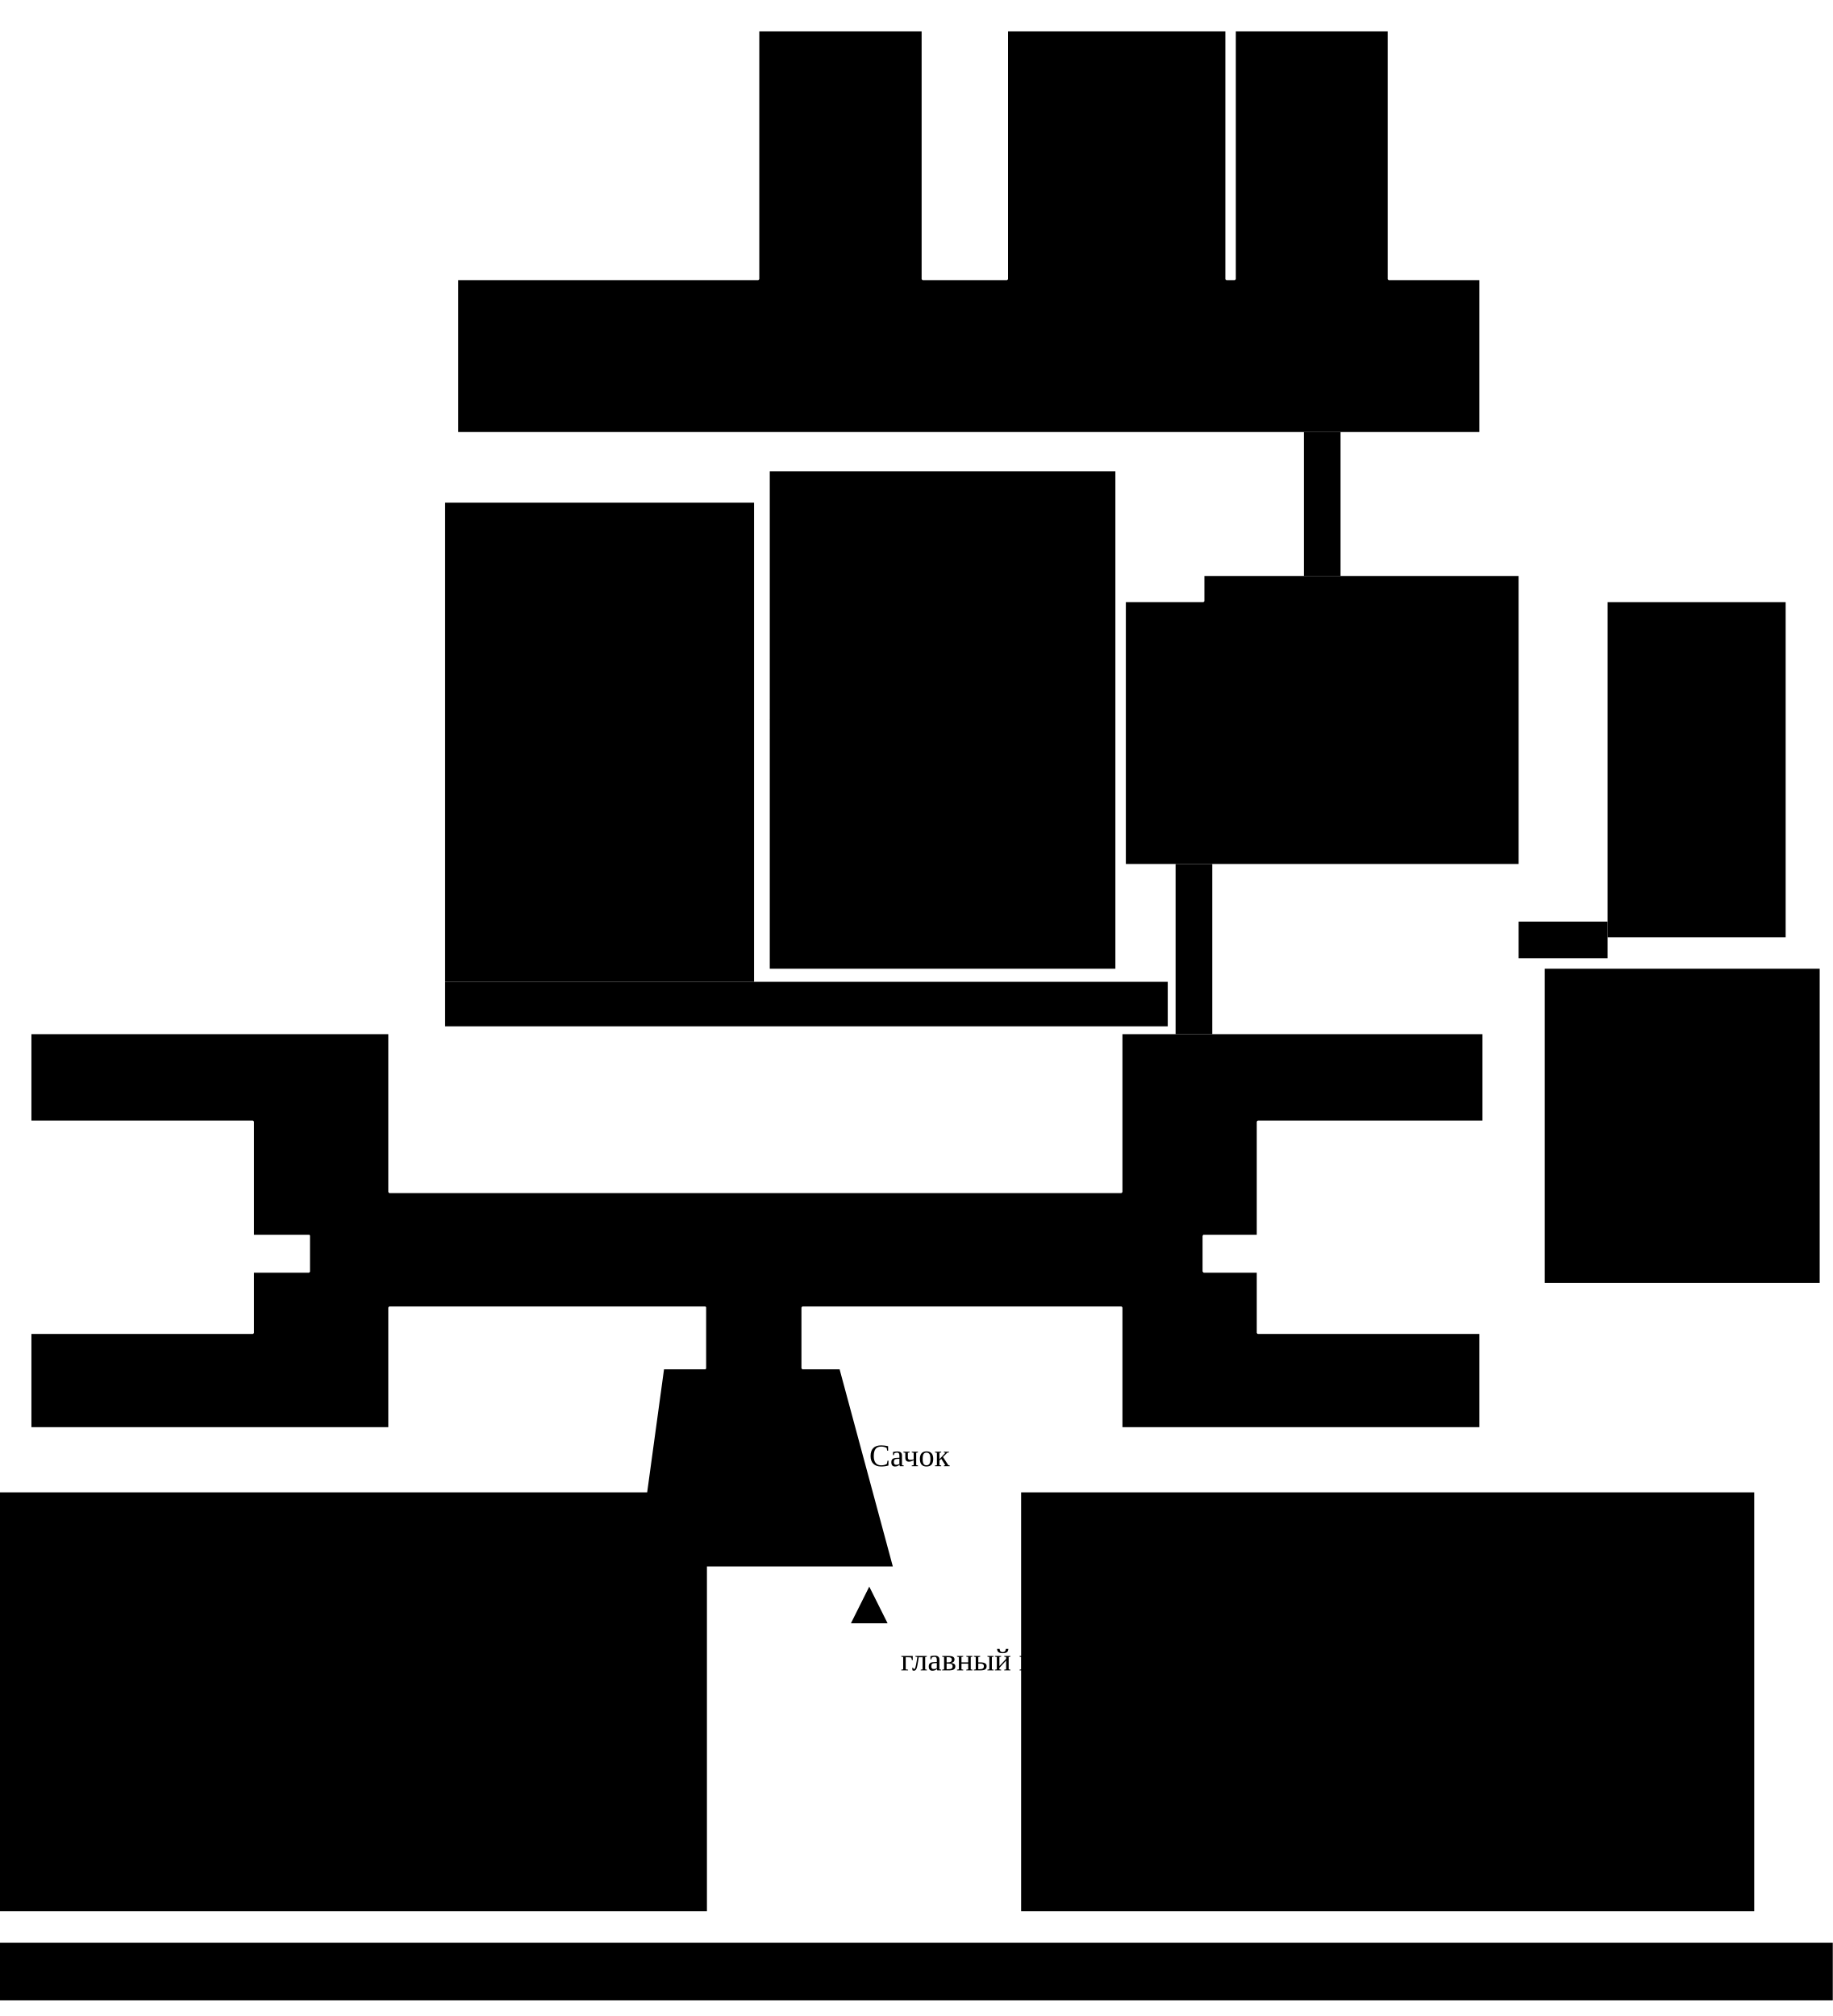
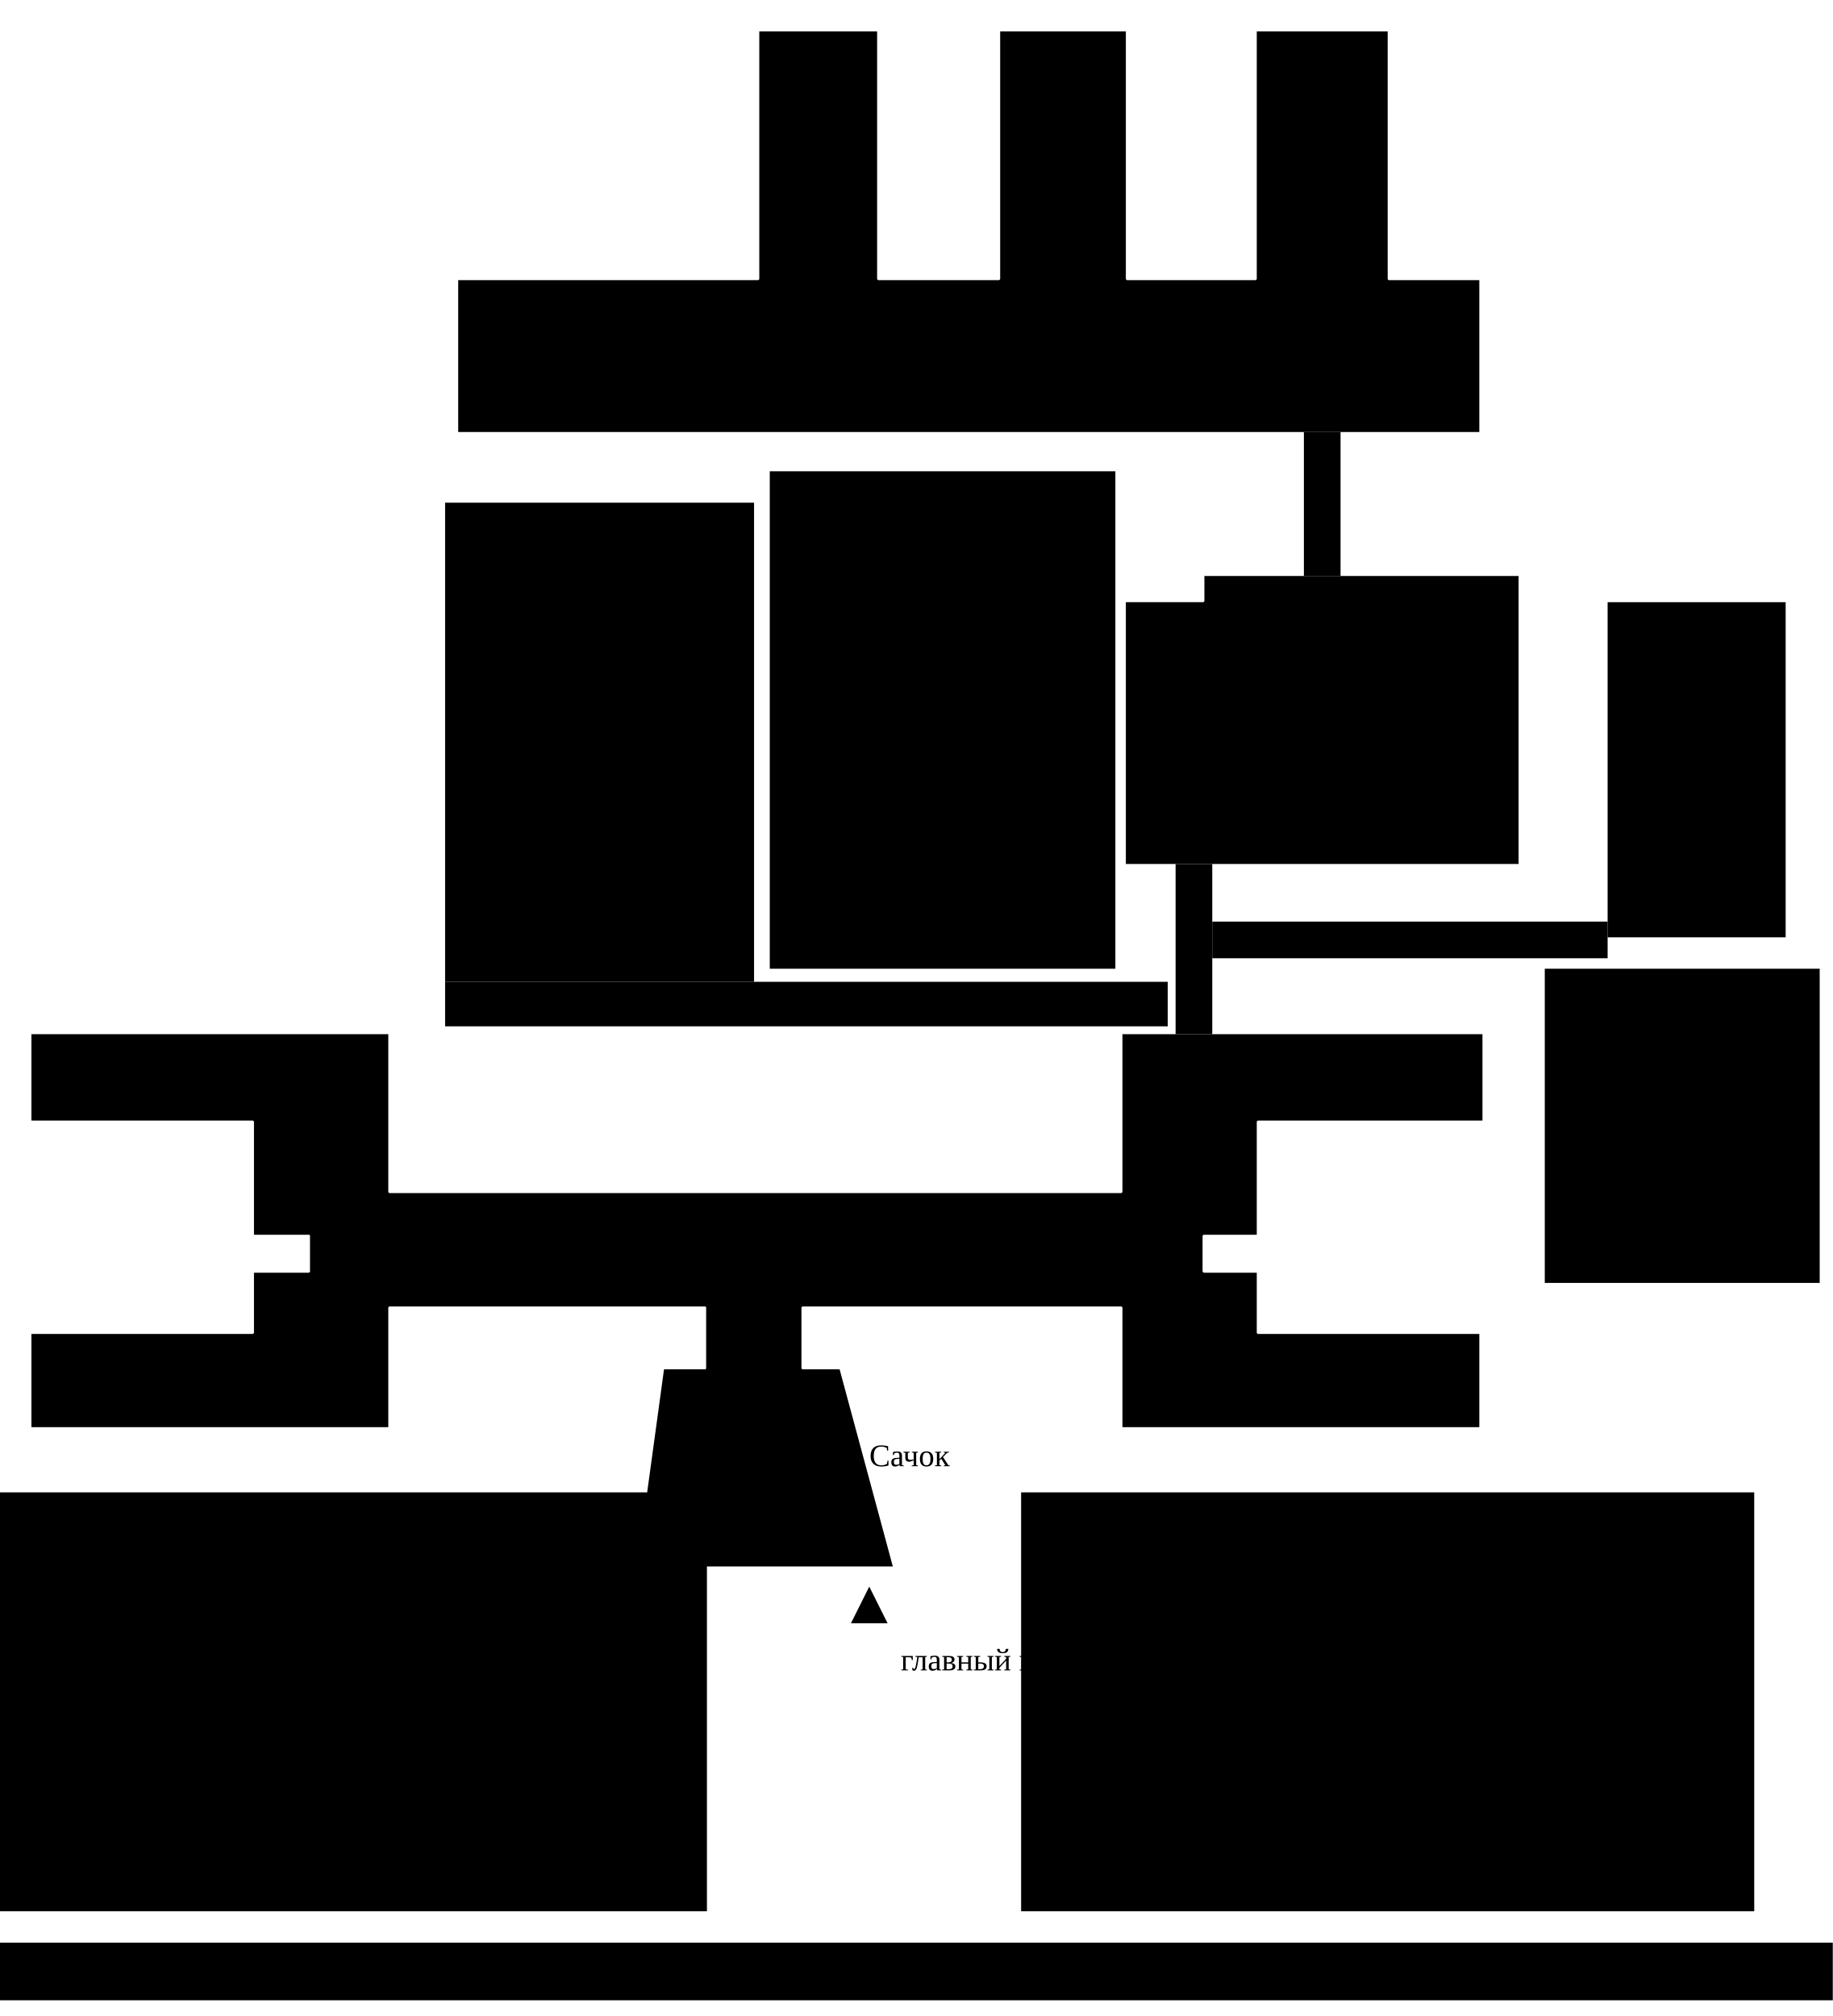
<svg xmlns="http://www.w3.org/2000/svg" viewBox="330 70 700 770" class="campus-svg">
  <rect class="road" x="300.0" y="812.0" width="730.0" height="22.0" />
  <text class="road-lbl" x="665" y="823">Ленинский проспект</text>
  <rect class="parking" x="500.0" y="262.0" width="118.0" height="183.0" />
  <rect class="parking" x="500.0" y="445.0" width="276.0" height="17.0" />
  <path class="stall" d="M510 270V300M510 318V348M510 366V396M510 410V438M519 270V300M519 318V348M519 366V396M519 410V438M528 270V300M528 318V348M528 366V396M528 410V438M537 270V300M537 318V348M537 366V396M537 410V438M546 270V300M546 318V348M546 366V396M546 410V438M555 270V300M555 318V348M555 366V396M555 410V438M564 270V300M564 318V348M564 366V396M564 410V438M573 270V300M573 318V348M573 366V396M573 410V438M582 270V300M582 318V348M582 366V396M582 410V438M591 270V300M591 318V348M591 366V396M591 410V438M600 270V300M600 318V348M600 366V396M600 410V438M609 270V300M609 318V348M609 366V396M609 410V438" />
  <rect class="garden" x="624.0" y="250.0" width="132.0" height="190.0" />
  <rect class="garden" x="330.0" y="640.0" width="270.0" height="160.0" />
  <rect class="garden" x="720.0" y="640.0" width="280.0" height="160.0" />
  <rect class="garden" x="920.0" y="440.0" width="105.0" height="120.0" />
  <circle class="tree" cx="640" cy="270" r="7" />
  <circle class="tree" cx="735" cy="275" r="7" />
  <circle class="tree" cx="650" cy="320" r="7" />
  <circle class="tree" cx="720" cy="330" r="7" />
  <circle class="tree" cx="660" cy="370" r="7" />
  <circle class="tree" cx="742" cy="380" r="7" />
  <circle class="tree" cx="635" cy="425" r="7" />
  <circle class="tree" cx="705" cy="420" r="7" />
  <circle class="tree" cx="360" cy="700" r="7" />
  <circle class="tree" cx="420" cy="740" r="7" />
  <circle class="tree" cx="520" cy="720" r="7" />
  <circle class="tree" cx="575" cy="770" r="7" />
  <circle class="tree" cx="780" cy="700" r="7" />
  <circle class="tree" cx="850" cy="760" r="7" />
  <circle class="tree" cx="930" cy="690" r="7" />
  <circle class="tree" cx="970" cy="760" r="7" />
  <circle class="tree" cx="955" cy="500" r="7" />
  <circle class="tree" cx="1000" cy="520" r="7" />
  <path class="walk" stroke-width="9" d="M662 700L662 808" />
  <path class="walk" stroke-width="3" d="M624 345L690 300L756 345" />
  <path class="walk" stroke-width="3" d="M690 250L690 440" />
  <path class="walk" stroke-width="3" d="M624 400L756 400" />
  <path class="walk" stroke-width="5" d="M910 470L1020 470" />
  <path class="walk" stroke-width="7" d="M500 250L895 250" />
-   <path class="bld" data-b="k2" fill-rule="evenodd" d="M505.0 177.0L505.0 177.0L505.0 235.0L505.0 235.0L505.0 235.0L895.0 235.0L895.0 235.0L895.0 235.0L895.0 177.0L895.0 177.0L895.0 177.0L860.6 177.0L860.5 177.0L860.5 177.0L860.4 177.0L860.4 177.0L860.3 176.9L860.3 176.9L860.2 176.9L860.2 176.8L860.1 176.8L860.1 176.7L860.1 176.7L860.0 176.6L860.0 176.6L860.0 176.5L860.0 176.5L860.0 176.4L860.0 82.0L860.0 82.0L860.0 82.0L802.0 82.0L802.0 82.0L802.0 82.0L802.0 176.4L802.0 176.5L802.0 176.5L802.0 176.6L802.0 176.6L801.9 176.7L801.9 176.7L801.9 176.8L801.8 176.8L801.8 176.9L801.7 176.9L801.7 176.9L801.6 177.0L801.6 177.0L801.5 177.0L801.5 177.0L801.4 177.0L798.6 177.0L798.5 177.0L798.5 177.0L798.4 177.0L798.4 177.0L798.3 176.9L798.3 176.9L798.2 176.9L798.2 176.8L798.1 176.8L798.1 176.7L798.1 176.7L798.0 176.6L798.0 176.6L798.0 176.5L798.0 176.5L798.0 176.4L798.0 82.0L798.0 82.0L798.0 82.0L715.0 82.0L715.0 82.0L715.0 82.0L715.0 176.4L715.0 176.5L715.0 176.5L715.0 176.6L715.0 176.6L714.9 176.7L714.9 176.7L714.9 176.8L714.8 176.8L714.8 176.9L714.7 176.9L714.7 176.9L714.6 177.0L714.6 177.0L714.5 177.0L714.5 177.0L714.4 177.0L682.6 177.0L682.5 177.0L682.5 177.0L682.4 177.0L682.4 177.0L682.3 176.9L682.3 176.9L682.2 176.9L682.2 176.8L682.1 176.8L682.1 176.7L682.1 176.7L682.0 176.6L682.0 176.6L682.0 176.5L682.0 176.5L682.0 176.4L682.0 82.0L682.0 82.0L682.0 82.0L620.0 82.0L620.0 82.0L620.0 82.0L620.0 176.4L620.0 176.5L620.0 176.5L620.0 176.6L620.0 176.6L619.9 176.7L619.9 176.7L619.9 176.8L619.8 176.8L619.8 176.9L619.7 176.9L619.7 176.9L619.6 177.0L619.6 177.0L619.5 177.0L619.5 177.0L619.4 177.0L505.0 177.0Z" />
+   <path class="bld" data-b="k2" fill-rule="evenodd" d="M505.0 177.0L505.0 177.0L505.0 235.0L505.0 235.0L505.0 235.0L895.0 235.0L895.0 235.0L895.0 235.0L895.0 177.0L895.0 177.0L895.0 177.0L860.6 177.0L860.5 177.0L860.5 177.0L860.4 177.0L860.4 177.0L860.3 176.9L860.3 176.9L860.2 176.9L860.2 176.8L860.1 176.8L860.1 176.7L860.1 176.7L860.0 176.6L860.0 176.6L860.0 176.5L860.0 176.5L860.0 176.4L860.0 82.0L860.0 82.0L860.0 82.0L810.0 82.0L810.0 82.0L810.0 82.0L810.0 176.4L810.0 176.5L810.0 176.5L810.0 176.6L810.0 176.6L809.9 176.7L809.9 176.7L809.9 176.8L809.8 176.8L809.8 176.9L809.7 176.9L809.7 176.9L809.6 177.0L809.6 177.0L809.5 177.0L809.5 177.0L809.4 177.0L760.6 177.0L760.5 177.0L760.5 177.0L760.4 177.0L760.4 177.0L760.3 176.9L760.3 176.9L760.2 176.9L760.2 176.8L760.1 176.8L760.1 176.7L760.1 176.7L760.0 176.6L760.0 176.6L760.0 176.5L760.0 176.5L760.0 176.4L760.0 82.0L760.0 82.0L760.0 82.0L712.0 82.0L712.0 82.0L712.0 82.0L712.0 176.4L712.0 176.5L712.0 176.5L712.0 176.6L712.0 176.6L711.9 176.7L711.9 176.7L711.9 176.8L711.8 176.8L711.8 176.9L711.7 176.9L711.7 176.9L711.6 177.0L711.6 177.0L711.5 177.0L711.5 177.0L711.4 177.0L665.6 177.0L665.5 177.0L665.5 177.0L665.4 177.0L665.4 177.0L665.3 176.9L665.3 176.9L665.2 176.9L665.2 176.8L665.1 176.8L665.1 176.7L665.1 176.7L665.0 176.6L665.0 176.6L665.0 176.5L665.0 176.5L665.0 176.4L665.0 82.0L665.0 82.0L665.0 82.0L620.0 82.0L620.0 82.0L620.0 82.0L620.0 176.4L620.0 176.5L620.0 176.5L620.0 176.6L620.0 176.6L619.9 176.7L619.9 176.7L619.9 176.8L619.8 176.8L619.8 176.9L619.7 176.9L619.7 176.9L619.6 177.0L619.6 177.0L619.5 177.0L619.5 177.0L619.4 177.0L505.0 177.0Z" />
  <path class="bld" data-b="dk" fill-rule="evenodd" d="M760.0 300.0L760.0 300.0L760.0 400.0L760.0 400.0L760.0 400.0L910.0 400.0L910.0 400.0L910.0 400.0L910.0 290.0L910.0 290.0L910.0 290.0L790.0 290.0L790.0 290.0L790.0 290.0L790.0 299.4L790.0 299.5L790.0 299.5L790.0 299.6L790.0 299.6L789.9 299.7L789.9 299.7L789.9 299.8L789.8 299.8L789.8 299.9L789.7 299.9L789.7 299.9L789.6 300.0L789.6 300.0L789.5 300.0L789.5 300.0L789.4 300.0L760.0 300.0Z" />
  <path class="bld" data-b="lib" fill-rule="evenodd" d="M944.0 300.0L944.0 300.0L944.0 428.0L944.0 428.0L944.0 428.0L1012.0 428.0L1012.0 428.0L1012.0 428.0L1012.0 300.0L1012.0 300.0L1012.0 300.0L944.0 300.0Z" />
  <path class="bld" data-b="main" fill-rule="evenodd" d="M342.0 498.0L342.0 498.0L342.0 498.0L426.4 498.0L426.5 498.0L426.5 498.0L426.6 498.0L426.6 498.0L426.7 498.1L426.7 498.1L426.8 498.1L426.8 498.2L426.9 498.2L426.9 498.3L426.9 498.3L427.0 498.4L427.0 498.4L427.0 498.5L427.0 498.5L427.0 498.6L427.0 541.5L427.0 541.6L427.0 541.6L447.8 541.6L447.9 541.6L448.0 541.6L448.0 541.6L448.1 541.6L448.1 541.6L448.2 541.7L448.2 541.7L448.3 541.7L448.3 541.8L448.3 541.8L448.4 541.9L448.4 541.9L448.4 542.0L448.4 542.0L448.4 542.1L448.4 542.2L448.4 555.5L448.4 555.5L448.4 555.6L448.4 555.7L448.4 555.7L448.4 555.8L448.3 555.8L448.3 555.9L448.3 555.9L448.2 555.9L448.2 556.0L448.1 556.0L448.1 556.0L448.0 556.1L448.0 556.1L447.9 556.1L447.8 556.1L427.0 556.1L427.0 556.1L427.0 556.1L427.0 578.9L427.0 579.0L427.0 579.0L427.0 579.1L427.0 579.1L426.9 579.2L426.9 579.2L426.9 579.3L426.8 579.3L426.8 579.4L426.7 579.4L426.7 579.4L426.6 579.5L426.6 579.5L426.5 579.5L426.5 579.5L426.4 579.5L342.0 579.5L342.0 579.5L342.0 579.5L342.0 615.1L342.0 615.1L342.0 615.1L478.3 615.1L478.3 615.1L478.3 615.1L478.3 569.6L478.3 569.5L478.3 569.4L478.3 569.4L478.4 569.3L478.4 569.3L478.4 569.2L478.5 569.2L478.5 569.1L478.5 569.1L478.6 569.1L478.6 569.0L478.7 569.0L478.7 569.0L478.8 569.0L478.9 569.0L478.9 569.0L599.1 569.0L599.2 569.0L599.3 569.0L599.3 569.0L599.4 569.0L599.4 569.0L599.5 569.1L599.5 569.1L599.6 569.1L599.6 569.2L599.6 569.2L599.7 569.3L599.7 569.3L599.7 569.4L599.7 569.4L599.7 569.5L599.7 569.6L599.7 592.4L599.7 592.5L599.7 592.6L599.7 592.6L599.7 592.7L599.7 592.7L599.6 592.8L599.6 592.8L599.6 592.9L599.5 592.9L599.5 592.9L599.4 593.0L599.4 593.0L599.3 593.0L599.3 593.0L599.2 593.0L599.1 593.0L583.7 593.0L583.6 593.0L583.6 593.1L573.3 668.3L573.3 668.3L573.3 668.3L671.0 668.3L671.0 668.3L671.0 668.3L650.7 593.1L650.7 593.0L650.7 593.0L636.7 593.0L636.7 593.0L636.6 593.0L636.5 593.0L636.5 593.0L636.4 593.0L636.4 592.9L636.3 592.9L636.3 592.9L636.3 592.8L636.2 592.8L636.2 592.7L636.2 592.7L636.1 592.6L636.1 592.6L636.1 592.5L636.1 592.4L636.1 569.6L636.1 569.5L636.1 569.4L636.1 569.4L636.2 569.3L636.2 569.3L636.2 569.2L636.3 569.2L636.3 569.1L636.3 569.1L636.4 569.1L636.4 569.0L636.5 569.0L636.5 569.0L636.6 569.0L636.7 569.0L636.7 569.0L758.1 569.0L758.1 569.0L758.2 569.0L758.3 569.0L758.3 569.0L758.4 569.0L758.4 569.1L758.5 569.1L758.5 569.1L758.5 569.2L758.6 569.2L758.6 569.3L758.6 569.3L758.7 569.4L758.7 569.4L758.7 569.5L758.7 569.6L758.7 615.1L758.7 615.1L758.7 615.1L895.0 615.1L895.0 615.1L895.0 615.1L895.0 579.5L895.0 579.5L895.0 579.5L810.6 579.5L810.5 579.5L810.5 579.5L810.4 579.5L810.4 579.5L810.3 579.4L810.3 579.4L810.2 579.4L810.2 579.3L810.1 579.3L810.1 579.2L810.1 579.2L810.0 579.1L810.0 579.1L810.0 579.0L810.0 579.0L810.0 578.9L810.0 556.1L810.0 556.1L810.0 556.1L789.9 556.1L789.9 556.1L789.8 556.1L789.7 556.1L789.7 556.0L789.6 556.0L789.6 556.0L789.5 555.9L789.5 555.9L789.5 555.9L789.4 555.8L789.4 555.8L789.4 555.7L789.3 555.7L789.3 555.6L789.3 555.5L789.3 555.5L789.3 542.2L789.3 542.1L789.3 542.0L789.3 542.0L789.4 541.9L789.4 541.9L789.4 541.8L789.5 541.8L789.5 541.7L789.5 541.7L789.6 541.7L789.6 541.6L789.7 541.6L789.7 541.6L789.8 541.6L789.9 541.6L789.9 541.6L810.0 541.6L810.0 541.6L810.0 541.5L810.0 498.6L810.0 498.5L810.0 498.5L810.0 498.4L810.0 498.4L810.1 498.3L810.1 498.3L810.1 498.2L810.2 498.2L810.2 498.1L810.3 498.1L810.3 498.1L810.4 498.0L810.4 498.0L810.5 498.0L810.5 498.0L810.6 498.0L896.2 498.0L896.2 498.0L896.2 498.0L896.2 465.0L896.2 465.0L896.2 465.0L758.7 465.0L758.7 465.0L758.7 465.0L758.7 525.1L758.7 525.2L758.7 525.2L758.7 525.3L758.6 525.3L758.6 525.4L758.6 525.5L758.5 525.5L758.5 525.5L758.5 525.6L758.4 525.6L758.4 525.6L758.3 525.7L758.3 525.7L758.2 525.7L758.1 525.7L758.1 525.7L478.9 525.7L478.9 525.7L478.8 525.7L478.7 525.7L478.7 525.7L478.6 525.6L478.6 525.6L478.5 525.6L478.5 525.5L478.5 525.5L478.4 525.5L478.4 525.4L478.4 525.3L478.3 525.3L478.3 525.2L478.3 525.2L478.3 525.1L478.3 465.0L478.3 465.0L478.3 465.0L342.0 465.0L342.0 465.0L342.0 465.0Z" />
  <rect class="gallery" x="779.0" y="400.0" width="14.0" height="65.0" />
  <rect class="gallery" x="828.0" y="235.0" width="14.0" height="55.0" />
-   <rect class="gallery" x="910.0" y="422.0" width="34.0" height="14.0" />
+   <rect class="gallery" x="793.0" y="422.0" width="151.0" height="14.0" />
  <path class="entry" d="M655 690L662 676L669 690" />
  <text class="lbl small" x="674" y="708">главный вход</text>
  <text class="lbl" data-b="main" x="660" y="548">Главный корпус</text>
  <text class="lbl" data-b="sachok" x="662" y="630">Сачок</text>
  <text class="lbl" data-b="k2" x="700" y="206">2 корпус</text>
  <text class="lbl" data-b="dk" x="835" y="350">ДК</text>
  <text class="lbl" data-b="lib" x="978" y="364" transform="rotate(-90 978 364)">Библиотека</text>
</svg>
